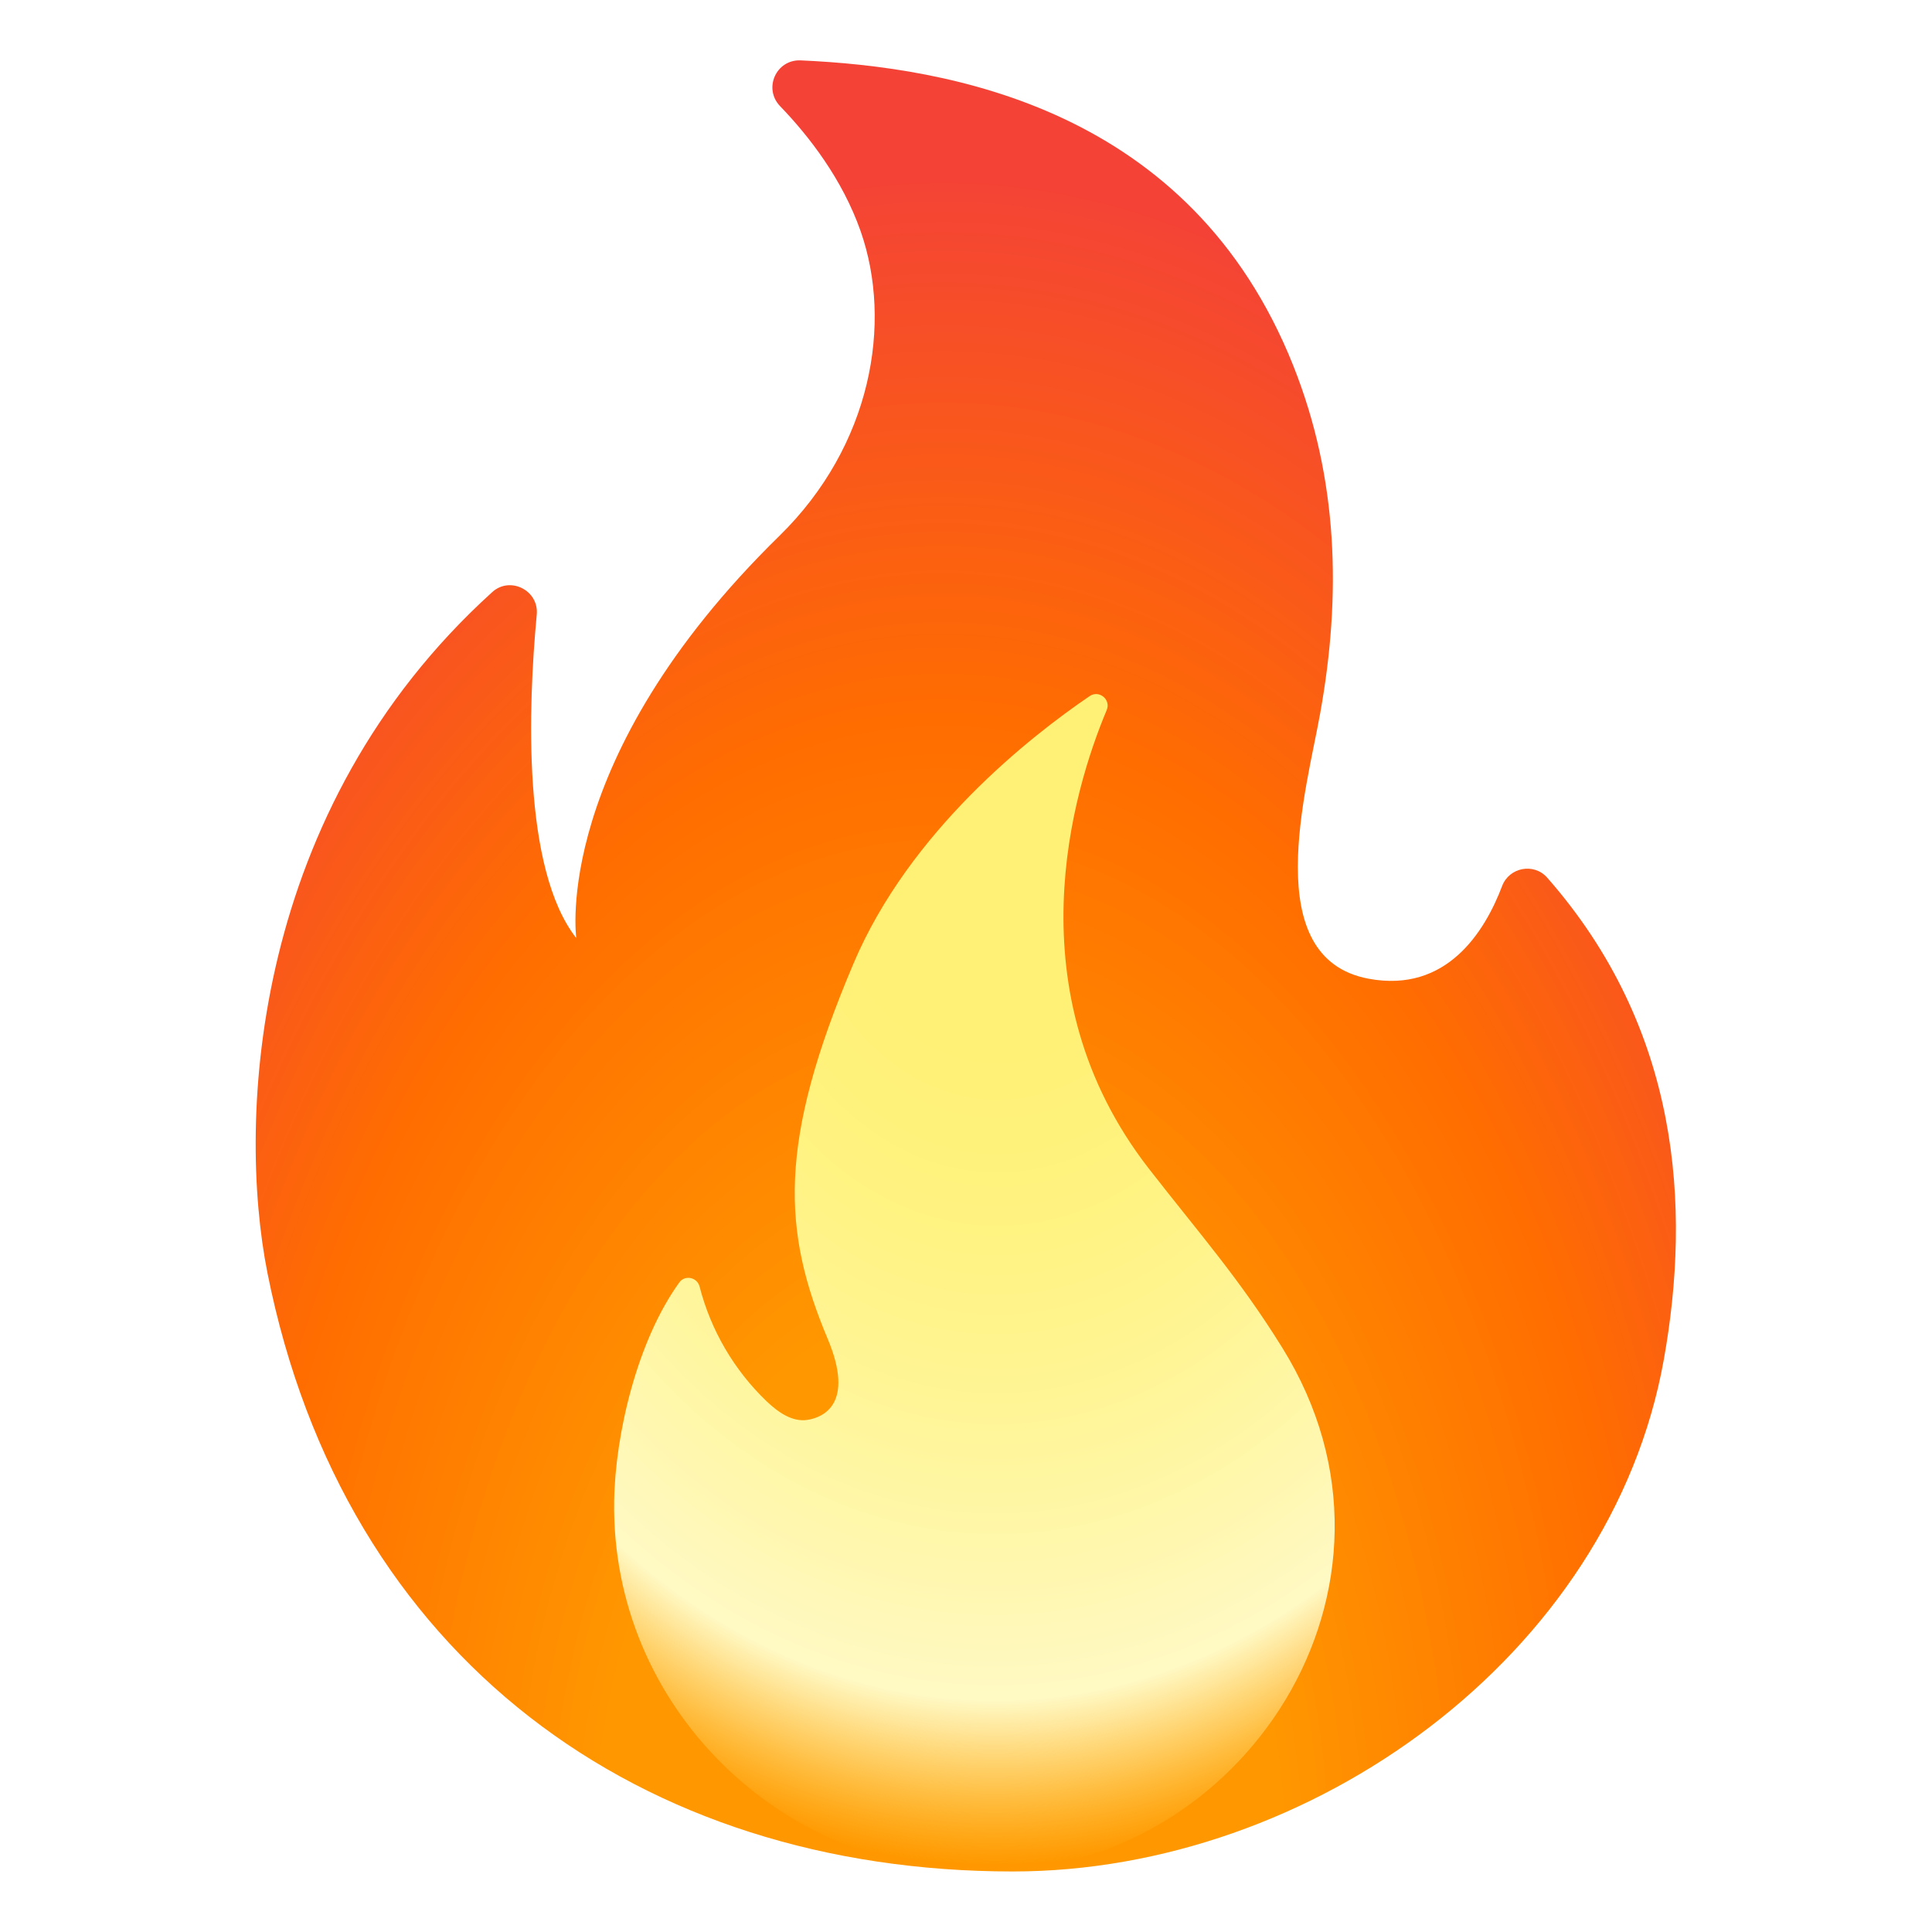
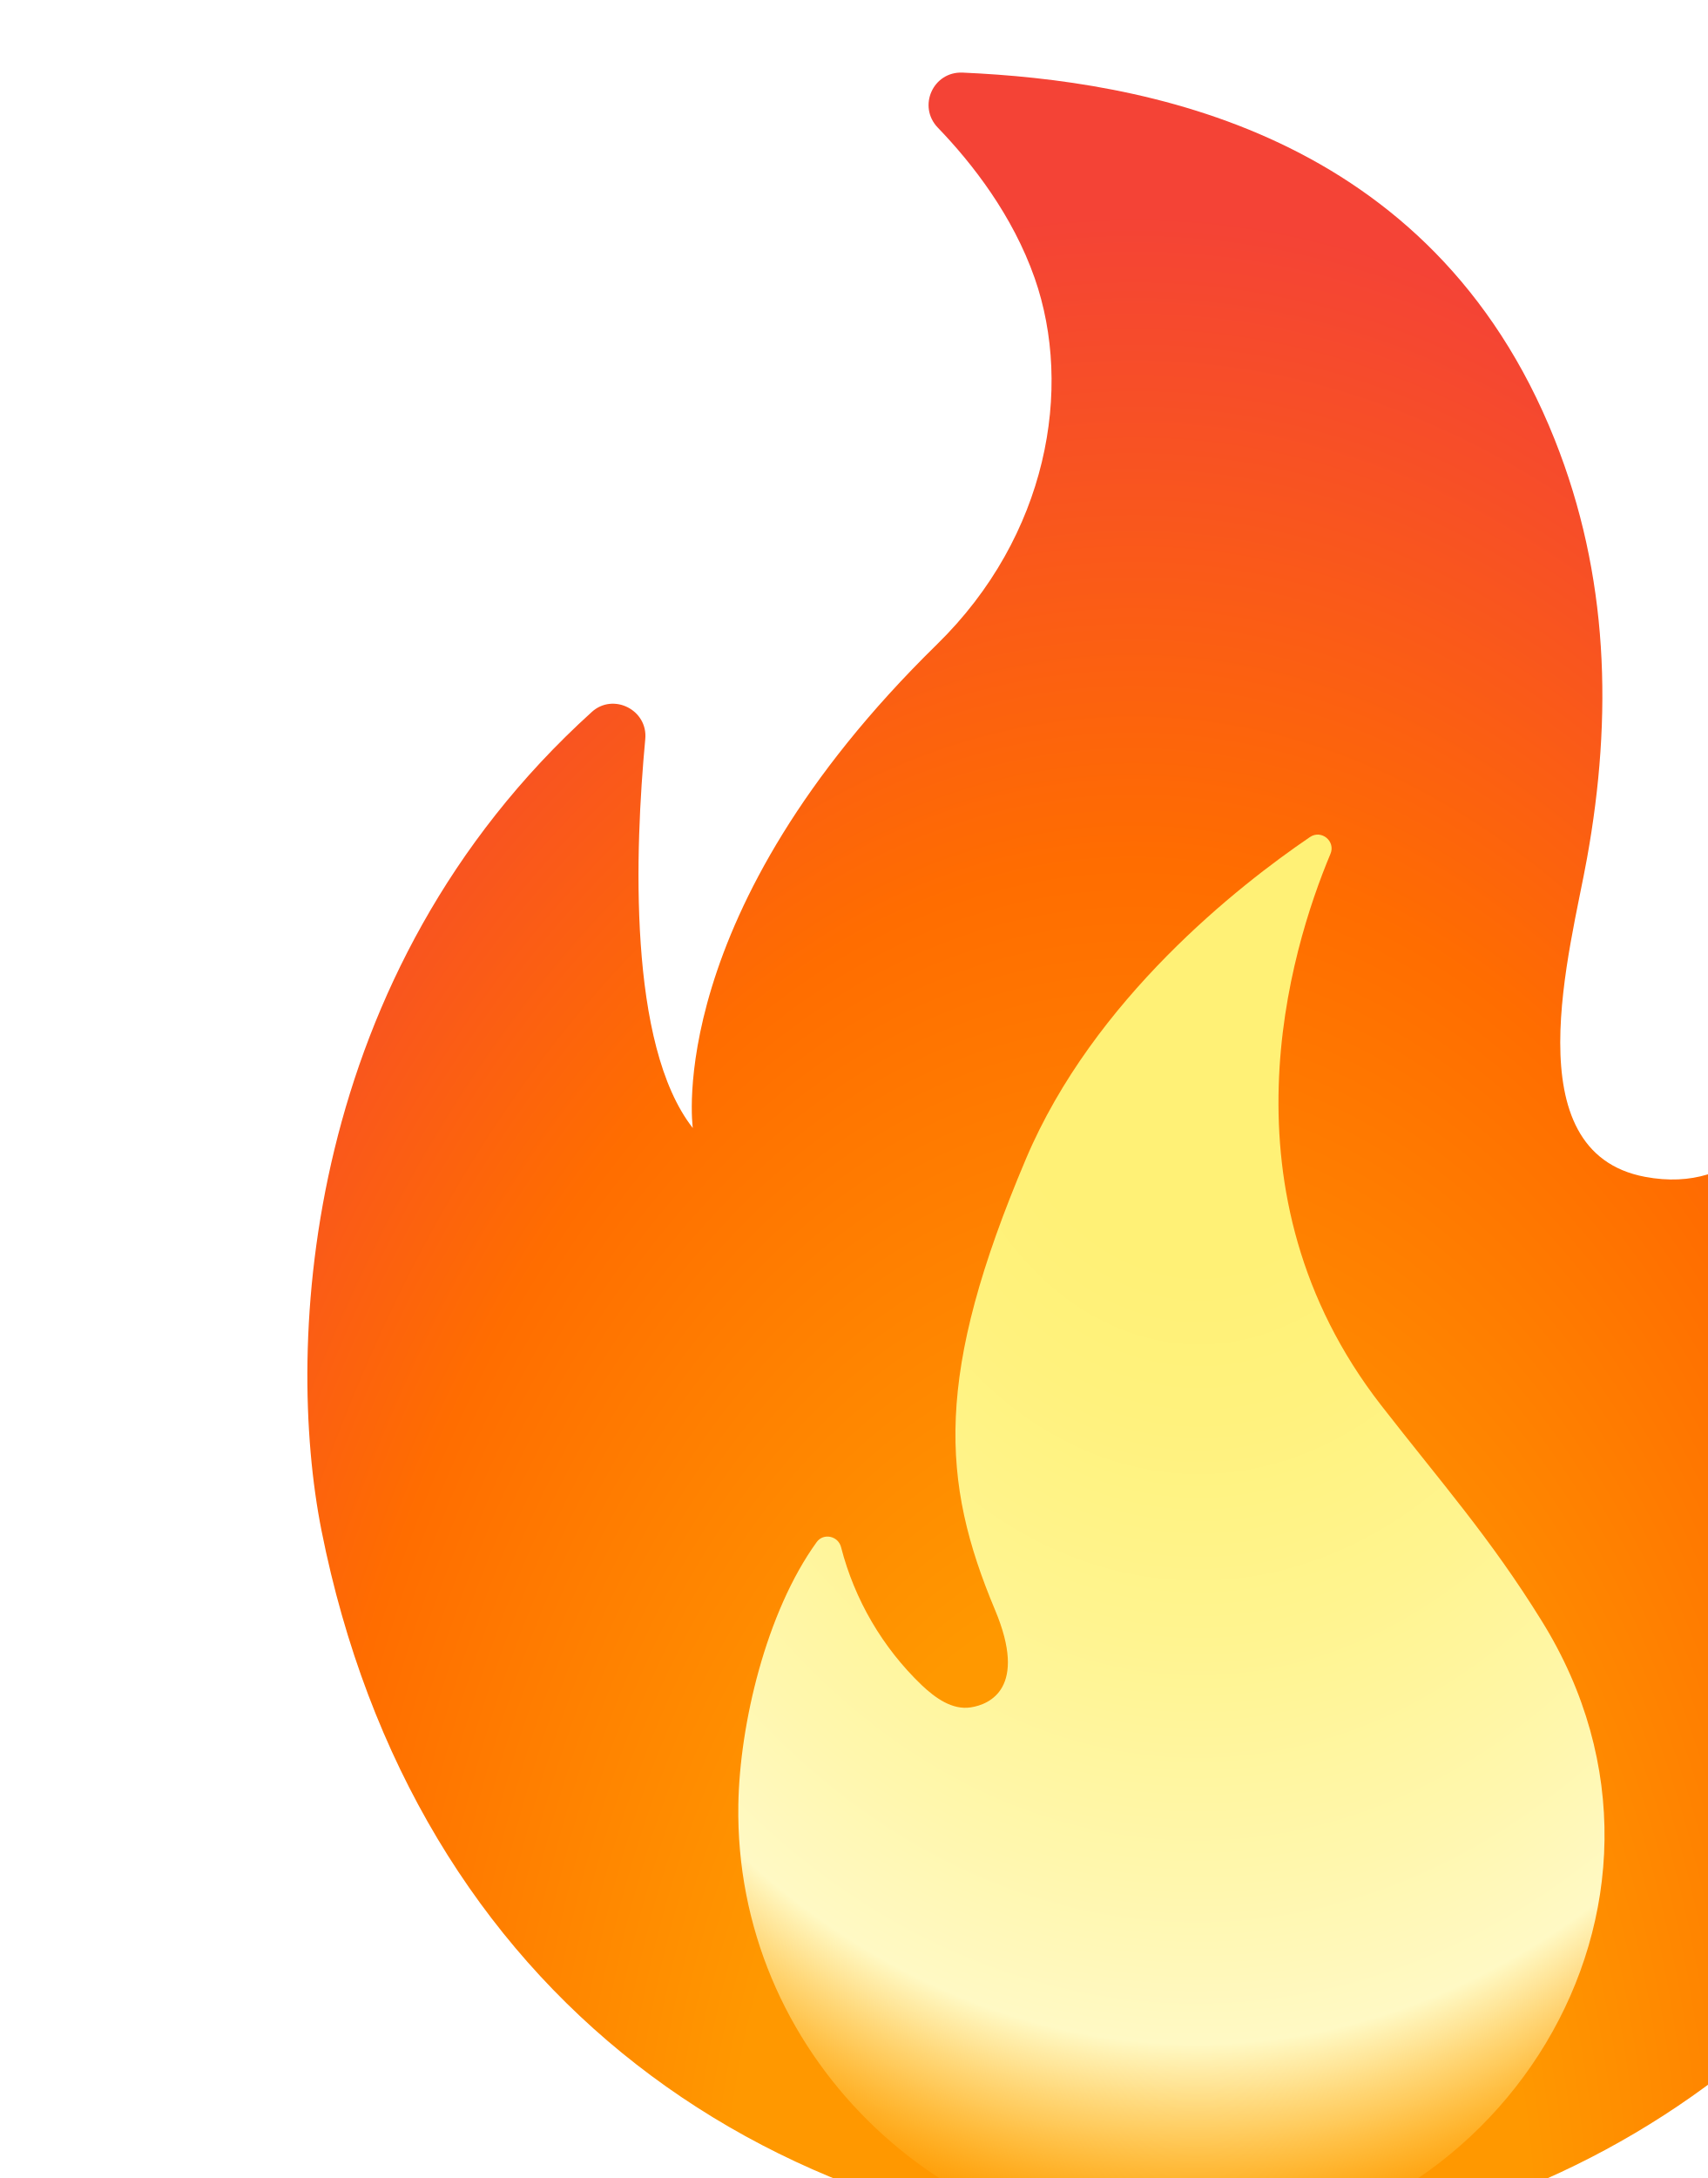
- <svg xmlns="http://www.w3.org/2000/svg" viewBox="0 0 128 128">
+ <svg xmlns="http://www.w3.org/2000/svg">
  <radialGradient id="a" cx="68.884" cy="124.296" r="70.587" gradientTransform="matrix(-1 -.00434 -.00713 1.6408 131.986 -79.345)" gradientUnits="userSpaceOnUse">
    <stop offset=".314" stop-color="#ff9800" />
    <stop offset=".662" stop-color="#ff6d00" />
    <stop offset=".972" stop-color="#f44336" />
  </radialGradient>
  <radialGradient id="b" cx="64.921" cy="54.062" r="73.86" gradientTransform="matrix(-.0101 .9999 .7525 .0076 26.154 -11.267)" gradientUnits="userSpaceOnUse">
    <stop offset=".214" stop-color="#fff176" />
    <stop offset=".328" stop-color="#fff27d" />
    <stop offset=".487" stop-color="#fff48f" />
    <stop offset=".672" stop-color="#fff7ad" />
    <stop offset=".793" stop-color="#fff9c4" />
    <stop offset=".822" stop-color="#fff8bd" stop-opacity=".804" />
    <stop offset=".863" stop-color="#fff6ab" stop-opacity=".529" />
    <stop offset=".91" stop-color="#fff38d" stop-opacity=".209" />
    <stop offset=".941" stop-color="#fff176" stop-opacity="0" />
  </radialGradient>
  <path fill="url(#a)" d="M35.56 40.73c-.57 6.08-.97 16.84 2.62 21.42 0 0-1.69-11.82 13.46-26.65 6.1-5.97 7.51-14.09 5.38-20.18-1.21-3.45-3.42-6.3-5.34-8.29-1.12-1.17-.26-3.1 1.37-3.03 9.86.44 25.84 3.18 32.63 20.22 2.98 7.48 3.2 15.21 1.78 23.07-.9 5.02-4.1 16.18 3.2 17.55 5.21.98 7.73-3.16 8.86-6.14.47-1.24 2.1-1.55 2.98-.56 8.8 10.01 9.55 21.8 7.73 31.95-3.52 19.62-23.39 33.9-43.13 33.9-24.66 0-44.29-14.11-49.38-39.65-2.05-10.31-1.01-30.71 14.89-45.11 1.18-1.08 3.11-.12 2.95 1.5z" />
  <path fill="url(#b)" d="M76.11 77.42c-9.09-11.7-5.02-25.05-2.79-30.37.3-.7-.5-1.36-1.13-.93-3.91 2.66-11.92 8.92-15.65 17.73-5.05 11.91-4.69 17.74-1.7 24.86 1.8 4.29-.29 5.2-1.34 5.36-1.02.16-1.96-.52-2.71-1.23a16.09 16.09 0 0 1-4.44-7.6c-.16-.62-.97-.79-1.34-.28-2.8 3.87-4.25 10.08-4.32 14.47C40.47 113 51.68 124 65.24 124c17.09 0 29.54-18.9 19.72-34.7-2.85-4.6-5.53-7.61-8.85-11.88z" />
</svg>
